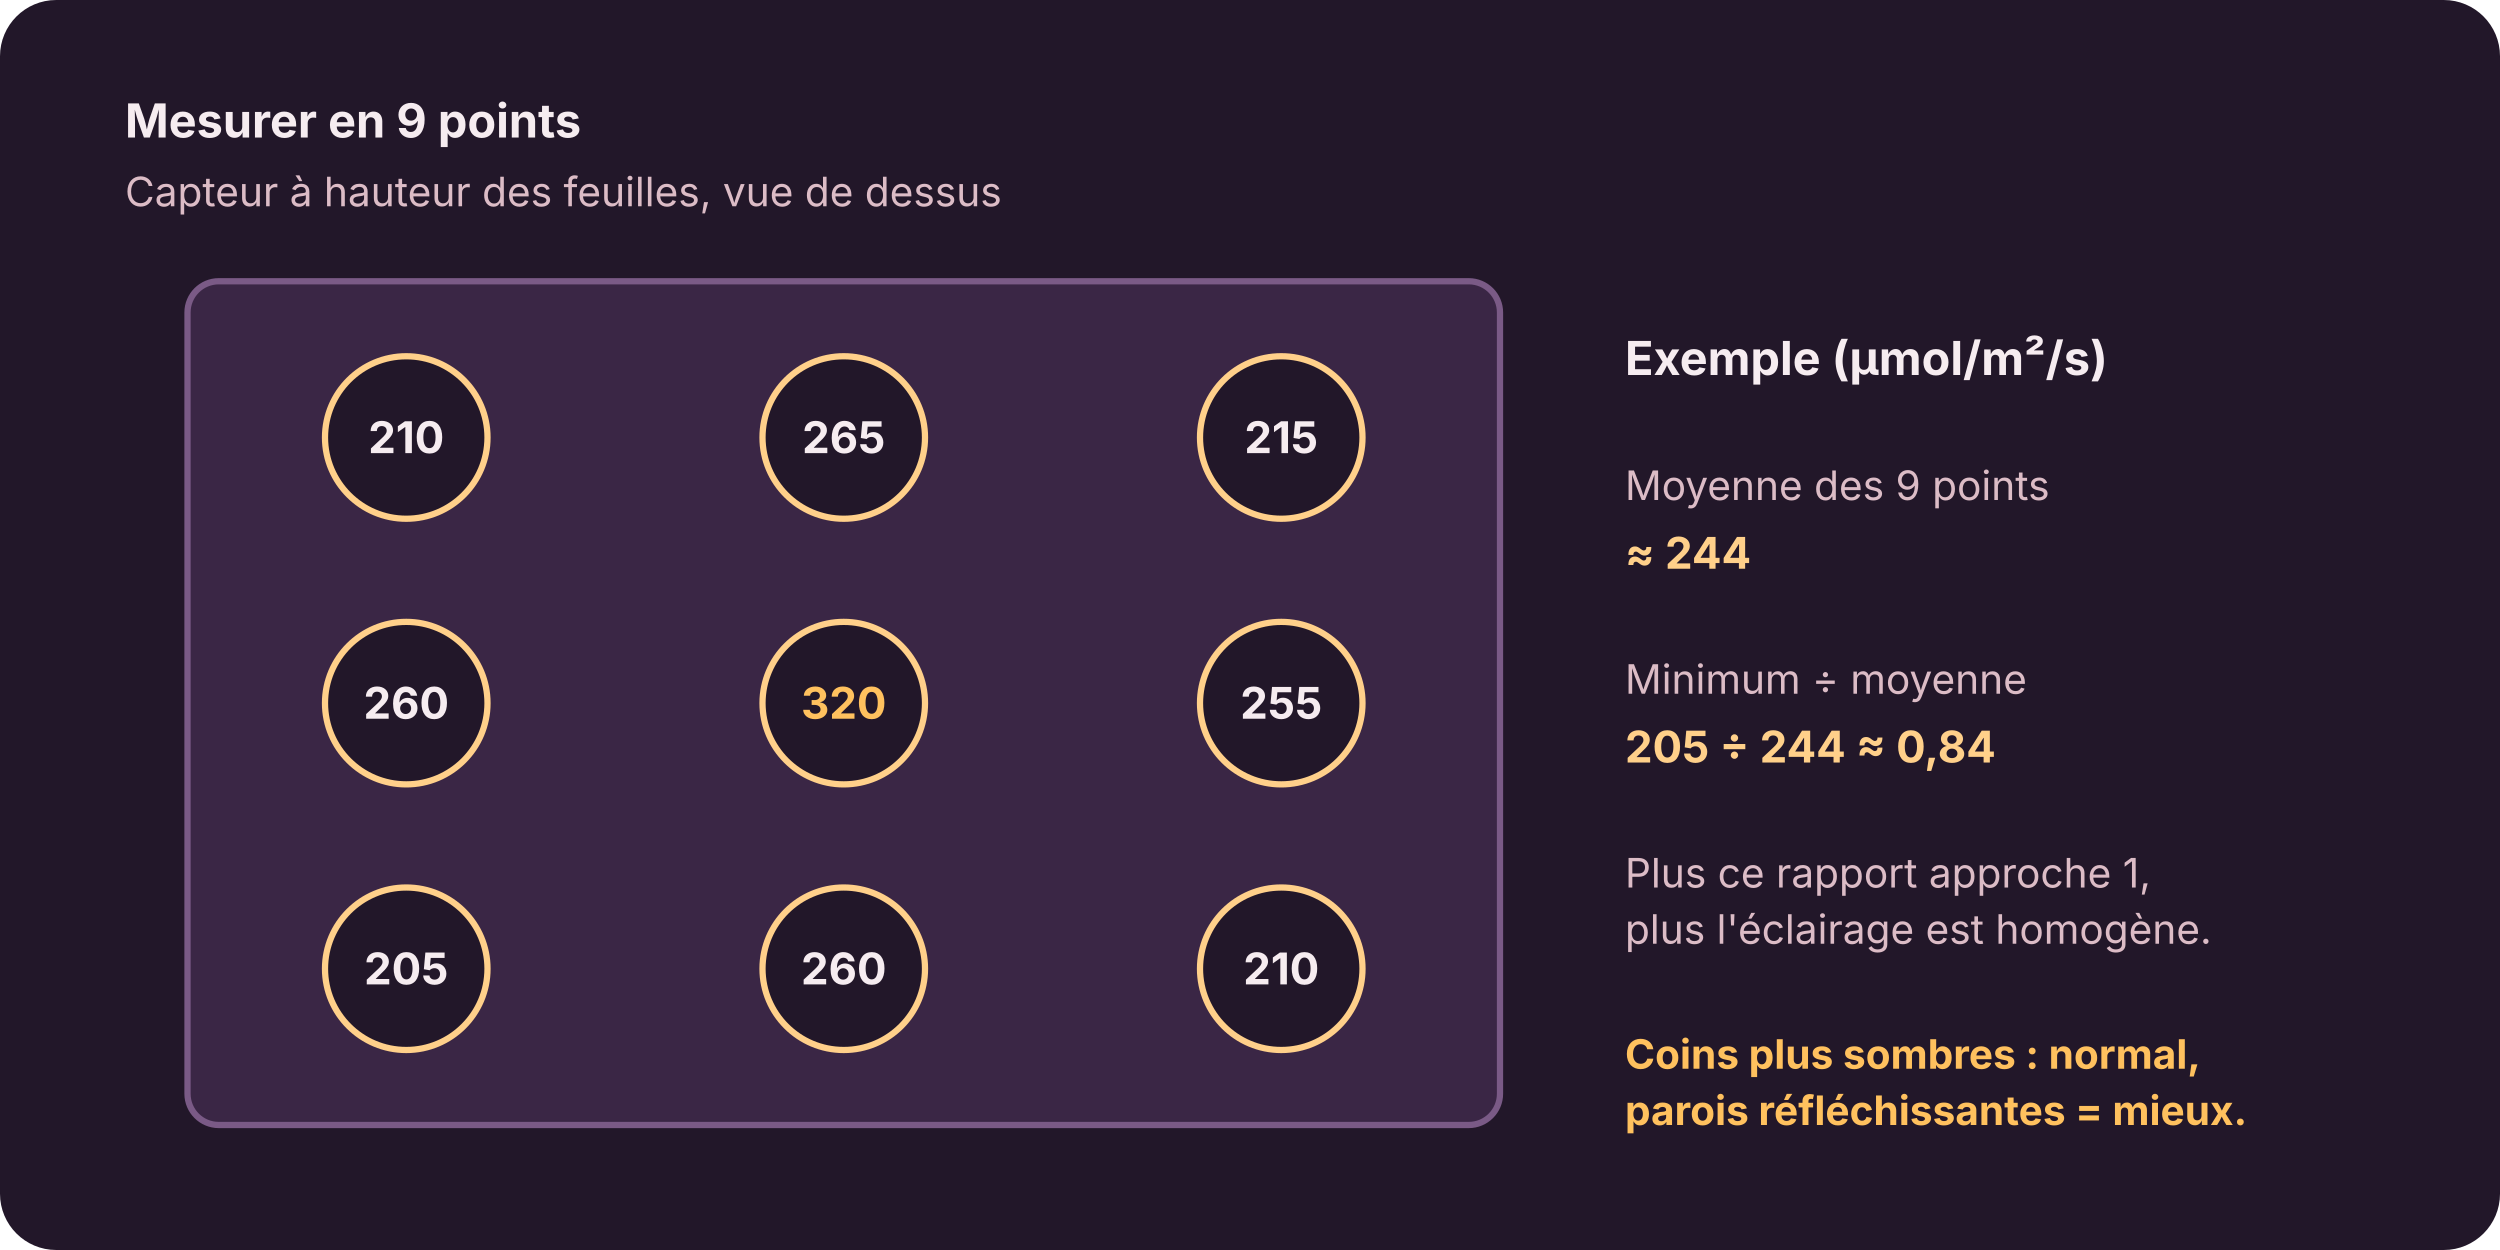
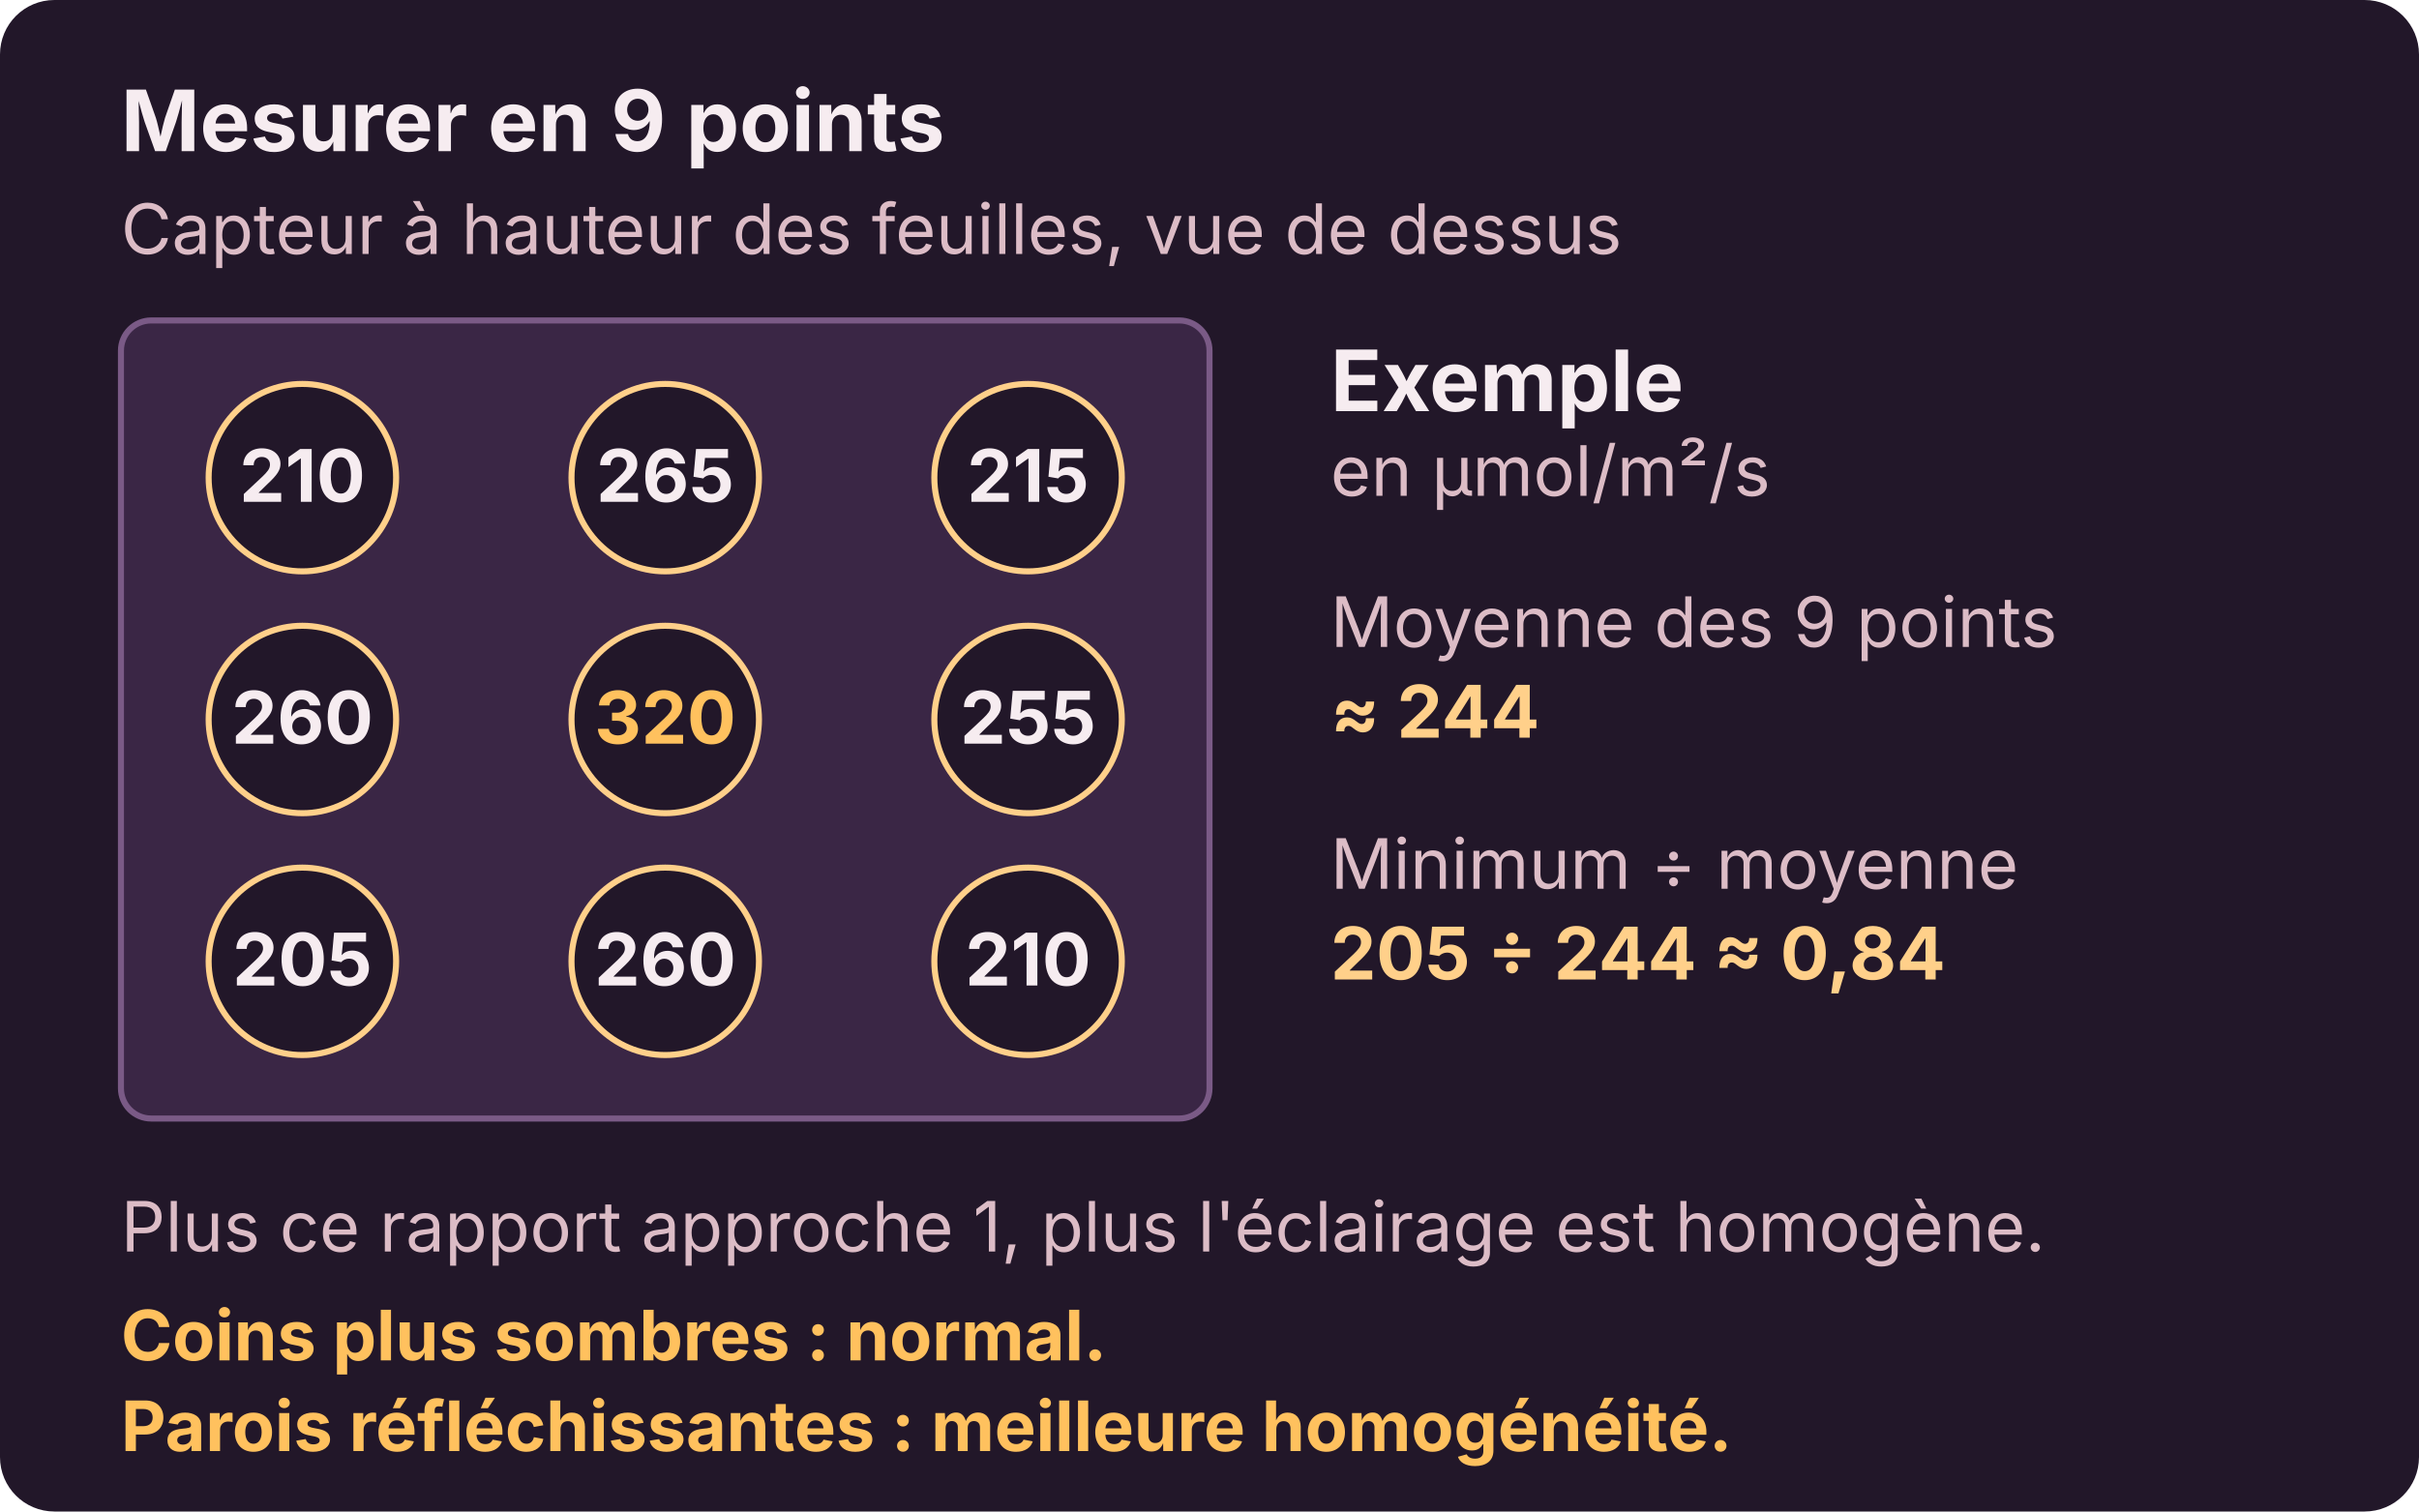
- <svg xmlns="http://www.w3.org/2000/svg" viewBox="0 0 800 400" role="img">
+ <svg xmlns="http://www.w3.org/2000/svg" viewBox="0 0 800 500" role="img">
  <defs>
    <linearGradient id="barre" x1="0" x2="1">
      <stop offset="0" stop-color="#5b7cff" />
      <stop offset=".5" stop-color="#c26bff" />
      <stop offset="1" stop-color="#ff4d6d" />
    </linearGradient>
    <linearGradient id="cone" x1="0" y1="0" x2="0" y2="1">
      <stop offset="0" stop-color="#fff1d2" stop-opacity=".5" />
      <stop offset="1" stop-color="#ffb3d1" stop-opacity=".03" />
    </linearGradient>
    <marker id="fl" viewBox="0 0 10 10" refX="8" refY="5" markerWidth="7" markerHeight="7" orient="auto-start-reverse">
      <path d="M0 0 10 5 0 10z" fill="#ffc15e" />
    </marker>
    <marker id="fv" viewBox="0 0 10 10" refX="8" refY="5" markerWidth="7" markerHeight="7" orient="auto-start-reverse">
      <path d="M0 0 10 5 0 10z" fill="#ffd08a" />
    </marker>
    <marker id="fb" viewBox="0 0 10 10" refX="8" refY="5" markerWidth="7" markerHeight="7" orient="auto-start-reverse">
      <path d="M0 0 10 5 0 10z" fill="#7cb2ff" />
    </marker>
  </defs>
-   <style>text{font-family:"Inter Variable",Inter,system-ui,sans-serif;fill:#f6ecf0}.t{font-size:15px;font-weight:700}.p{font-size:13px;fill:#dcbcc6}.v{font-size:14px;font-weight:700;fill:#ffd08a}.a{font-size:13px;font-weight:700;fill:#ffc15e}.m{font-family:ui-monospace,Menlo,monospace;font-size:12px;fill:#dcbcc6}</style>
-   <rect width="800" height="400" rx="18" fill="#221729" />
-   <text x="40" y="44" class="t">Mesurer en 9 points</text>
-   <text x="40" y="66" class="p">Capteur à hauteur des feuilles, vue de dessus</text>
-   <rect x="60" y="90" width="420" height="270" rx="10" fill="#3a2645" stroke="#7a5a86" stroke-width="2" />
+   <style>text{font-family:"Inter Variable",Inter,system-ui,sans-serif;fill:#f6ecf0}.t{font-size:28px;font-weight:700}.p{font-size:23px;fill:#dcbcc6}.v{font-size:24px;font-weight:700;fill:#ffd08a}.a{font-size:23px;font-weight:700;fill:#ffc15e}.m{font-family:ui-monospace,Menlo,monospace;font-size:22px;fill:#dcbcc6}</style>
+   <rect width="800" height="500" rx="18" fill="#221729" />
+   <text x="40" y="50" class="t">Mesurer en 9 points</text>
+   <text x="40" y="84" class="p">Capteur à hauteur des feuilles, vue de dessus</text>
+   <rect x="40" y="106" width="360" height="264" rx="10" fill="#3a2645" stroke="#7a5a86" stroke-width="2" />
  <g fill="#221729" stroke="#ffd08a" stroke-width="2">
-     <circle cx="130" cy="140" r="26" />
-     <circle cx="270" cy="140" r="26" />
-     <circle cx="410" cy="140" r="26" />
-     <circle cx="130" cy="225" r="26" />
-     <circle cx="270" cy="225" r="26" />
-     <circle cx="410" cy="225" r="26" />
-     <circle cx="130" cy="310" r="26" />
-     <circle cx="270" cy="310" r="26" />
-     <circle cx="410" cy="310" r="26" />
+     <circle cx="100" cy="158" r="31" />
+     <circle cx="220" cy="158" r="31" />
+     <circle cx="340" cy="158" r="31" />
+     <circle cx="100" cy="238" r="31" />
+     <circle cx="220" cy="238" r="31" />
+     <circle cx="340" cy="238" r="31" />
+     <circle cx="100" cy="318" r="31" />
+     <circle cx="220" cy="318" r="31" />
+     <circle cx="340" cy="318" r="31" />
  </g>
  <g class="v" text-anchor="middle">
-     <text x="130" y="145">210</text>
-     <text x="270" y="145">265</text>
-     <text x="410" y="145">215</text>
-     <text x="130" y="230">260</text>
-     <text x="270" y="230" style="fill:#ffc15e">320</text>
-     <text x="410" y="230">255</text>
-     <text x="130" y="315">205</text>
-     <text x="270" y="315">260</text>
-     <text x="410" y="315">210</text>
+     <text x="100" y="166">210</text>
+     <text x="220" y="166">265</text>
+     <text x="340" y="166">215</text>
+     <text x="100" y="246">260</text>
+     <text x="220" y="246" style="fill:#ffc15e">320</text>
+     <text x="340" y="246">255</text>
+     <text x="100" y="326">205</text>
+     <text x="220" y="326">260</text>
+     <text x="340" y="326">210</text>
  </g>
-   <text x="520" y="120" class="t">Exemple (µmol/m²/s)</text>
-   <text x="520" y="160" class="p">Moyenne des 9 points</text>
-   <text x="520" y="182" class="v">≈ 244</text>
-   <text x="520" y="222" class="p">Minimum ÷ moyenne</text>
-   <text x="520" y="244" class="v">205 ÷ 244 ≈ 0,84</text>
-   <text x="520" y="284" class="p">Plus ce rapport approche 1,</text>
-   <text x="520" y="302" class="p">plus l'éclairage est homogène.</text>
-   <text x="520" y="342" class="a">Coins plus sombres : normal,</text>
-   <text x="520" y="360" class="a">parois réfléchissantes = mieux.</text>
+   <text x="440" y="136" class="t">Exemple</text>
+   <text x="440" y="164" class="p">en µmol/m²/s</text>
+   <text x="440" y="214" class="p">Moyenne des 9 points</text>
+   <text x="440" y="244" class="v">≈ 244</text>
+   <text x="440" y="294" class="p">Minimum ÷ moyenne</text>
+   <text x="440" y="324" class="v">205 ÷ 244 ≈ 0,84</text>
+   <text x="40" y="414" class="p">Plus ce rapport approche 1, plus l'éclairage est homogène.</text>
+   <text x="40" y="450" class="a">Coins plus sombres : normal.</text>
+   <text x="40" y="480" class="a">Parois réfléchissantes : meilleure homogénéité.</text>
</svg>
